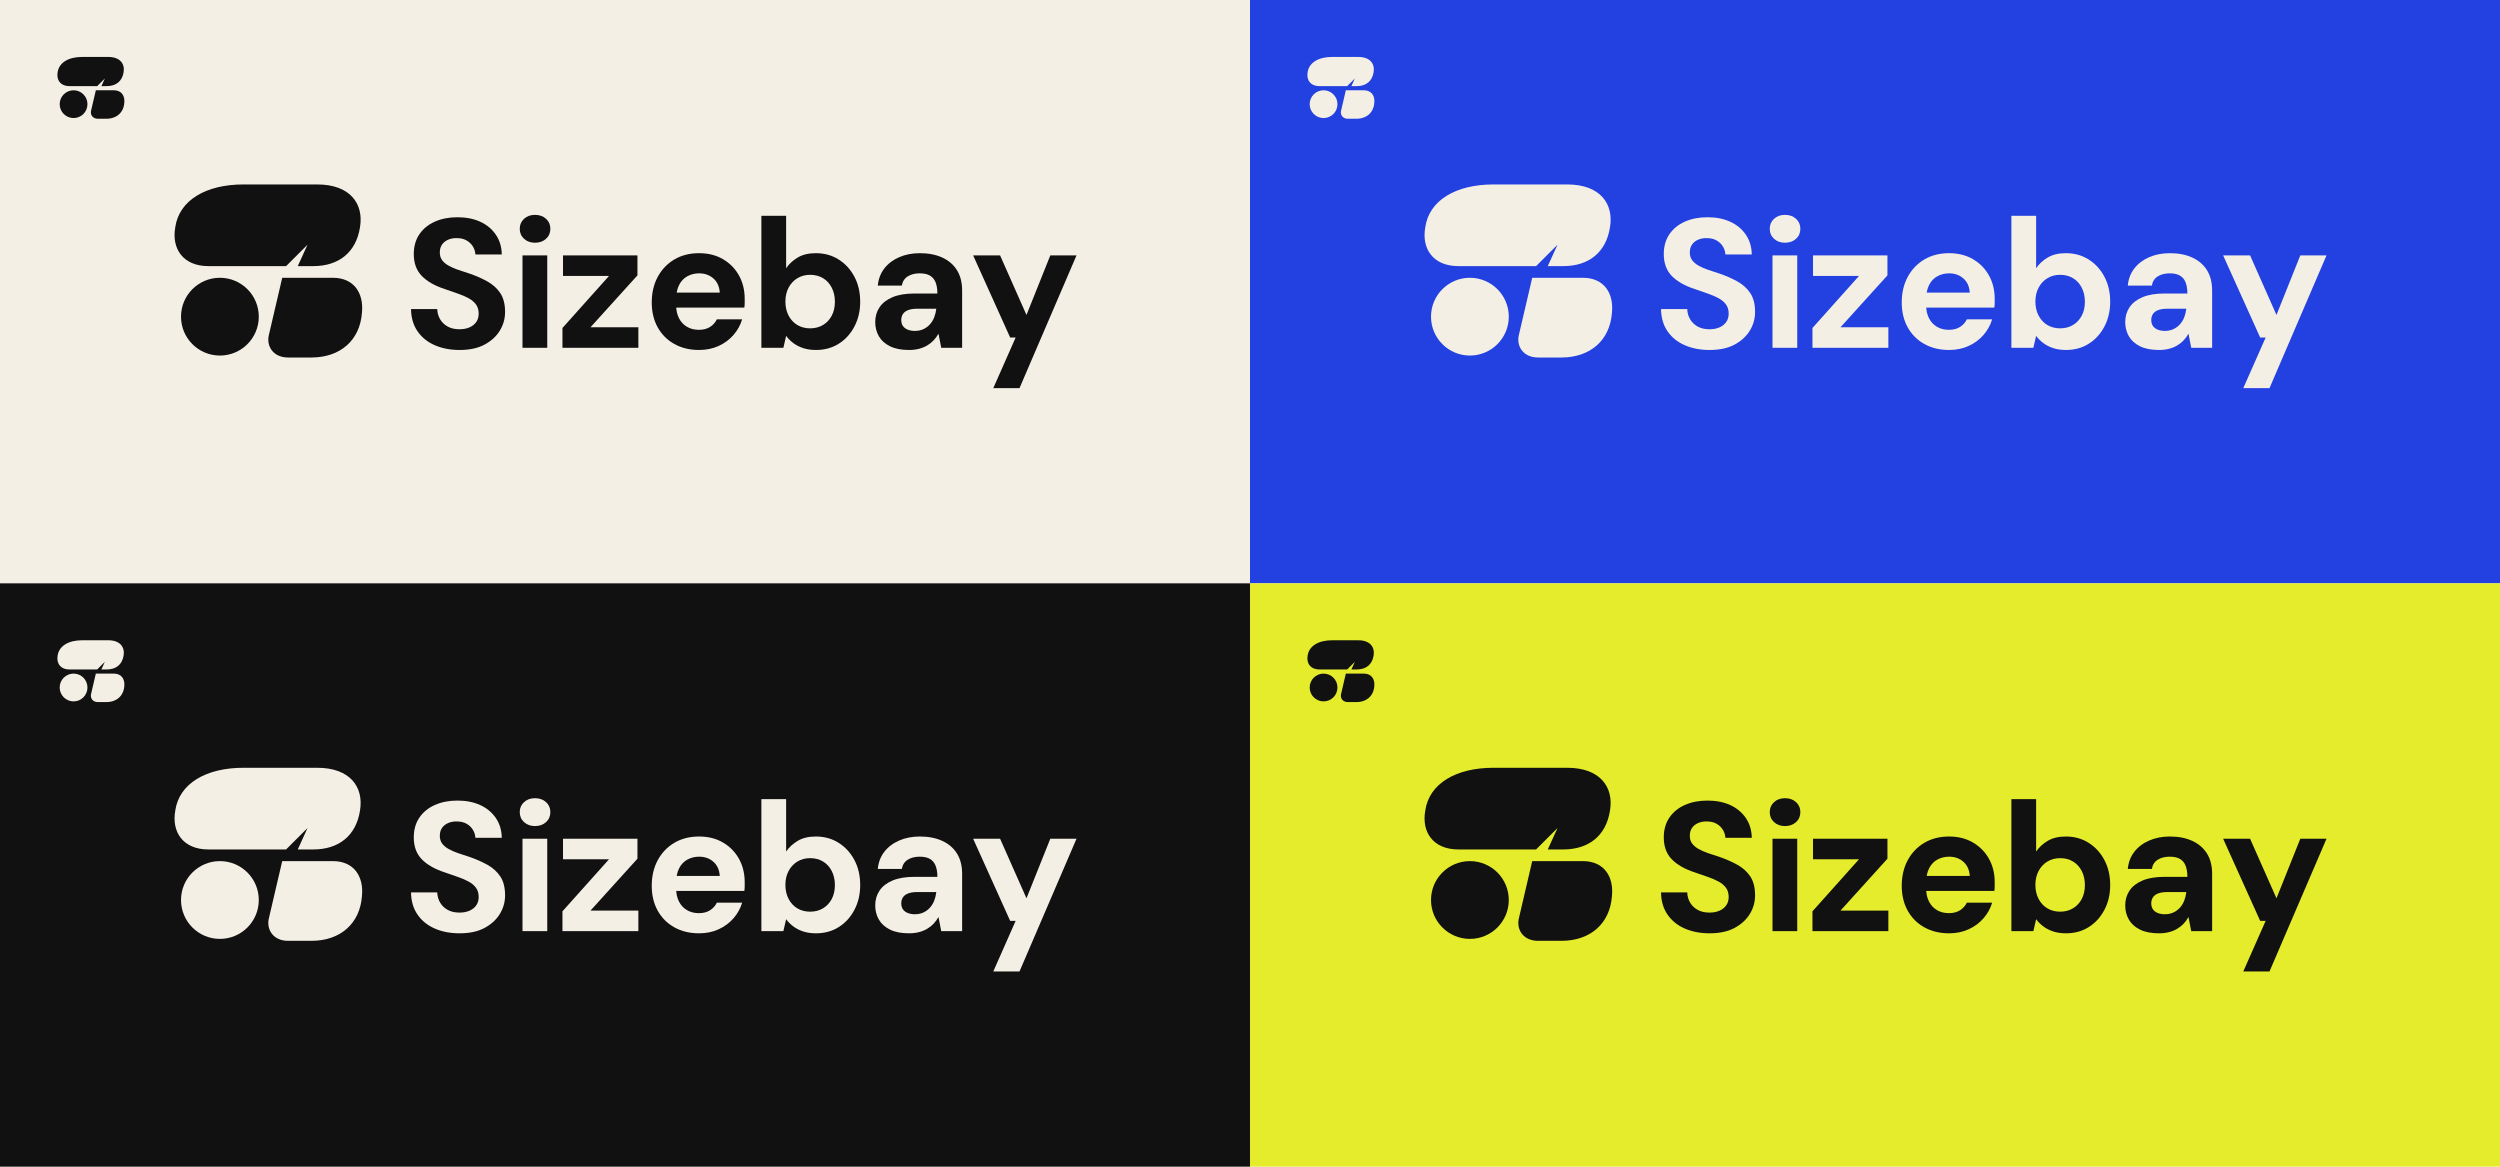
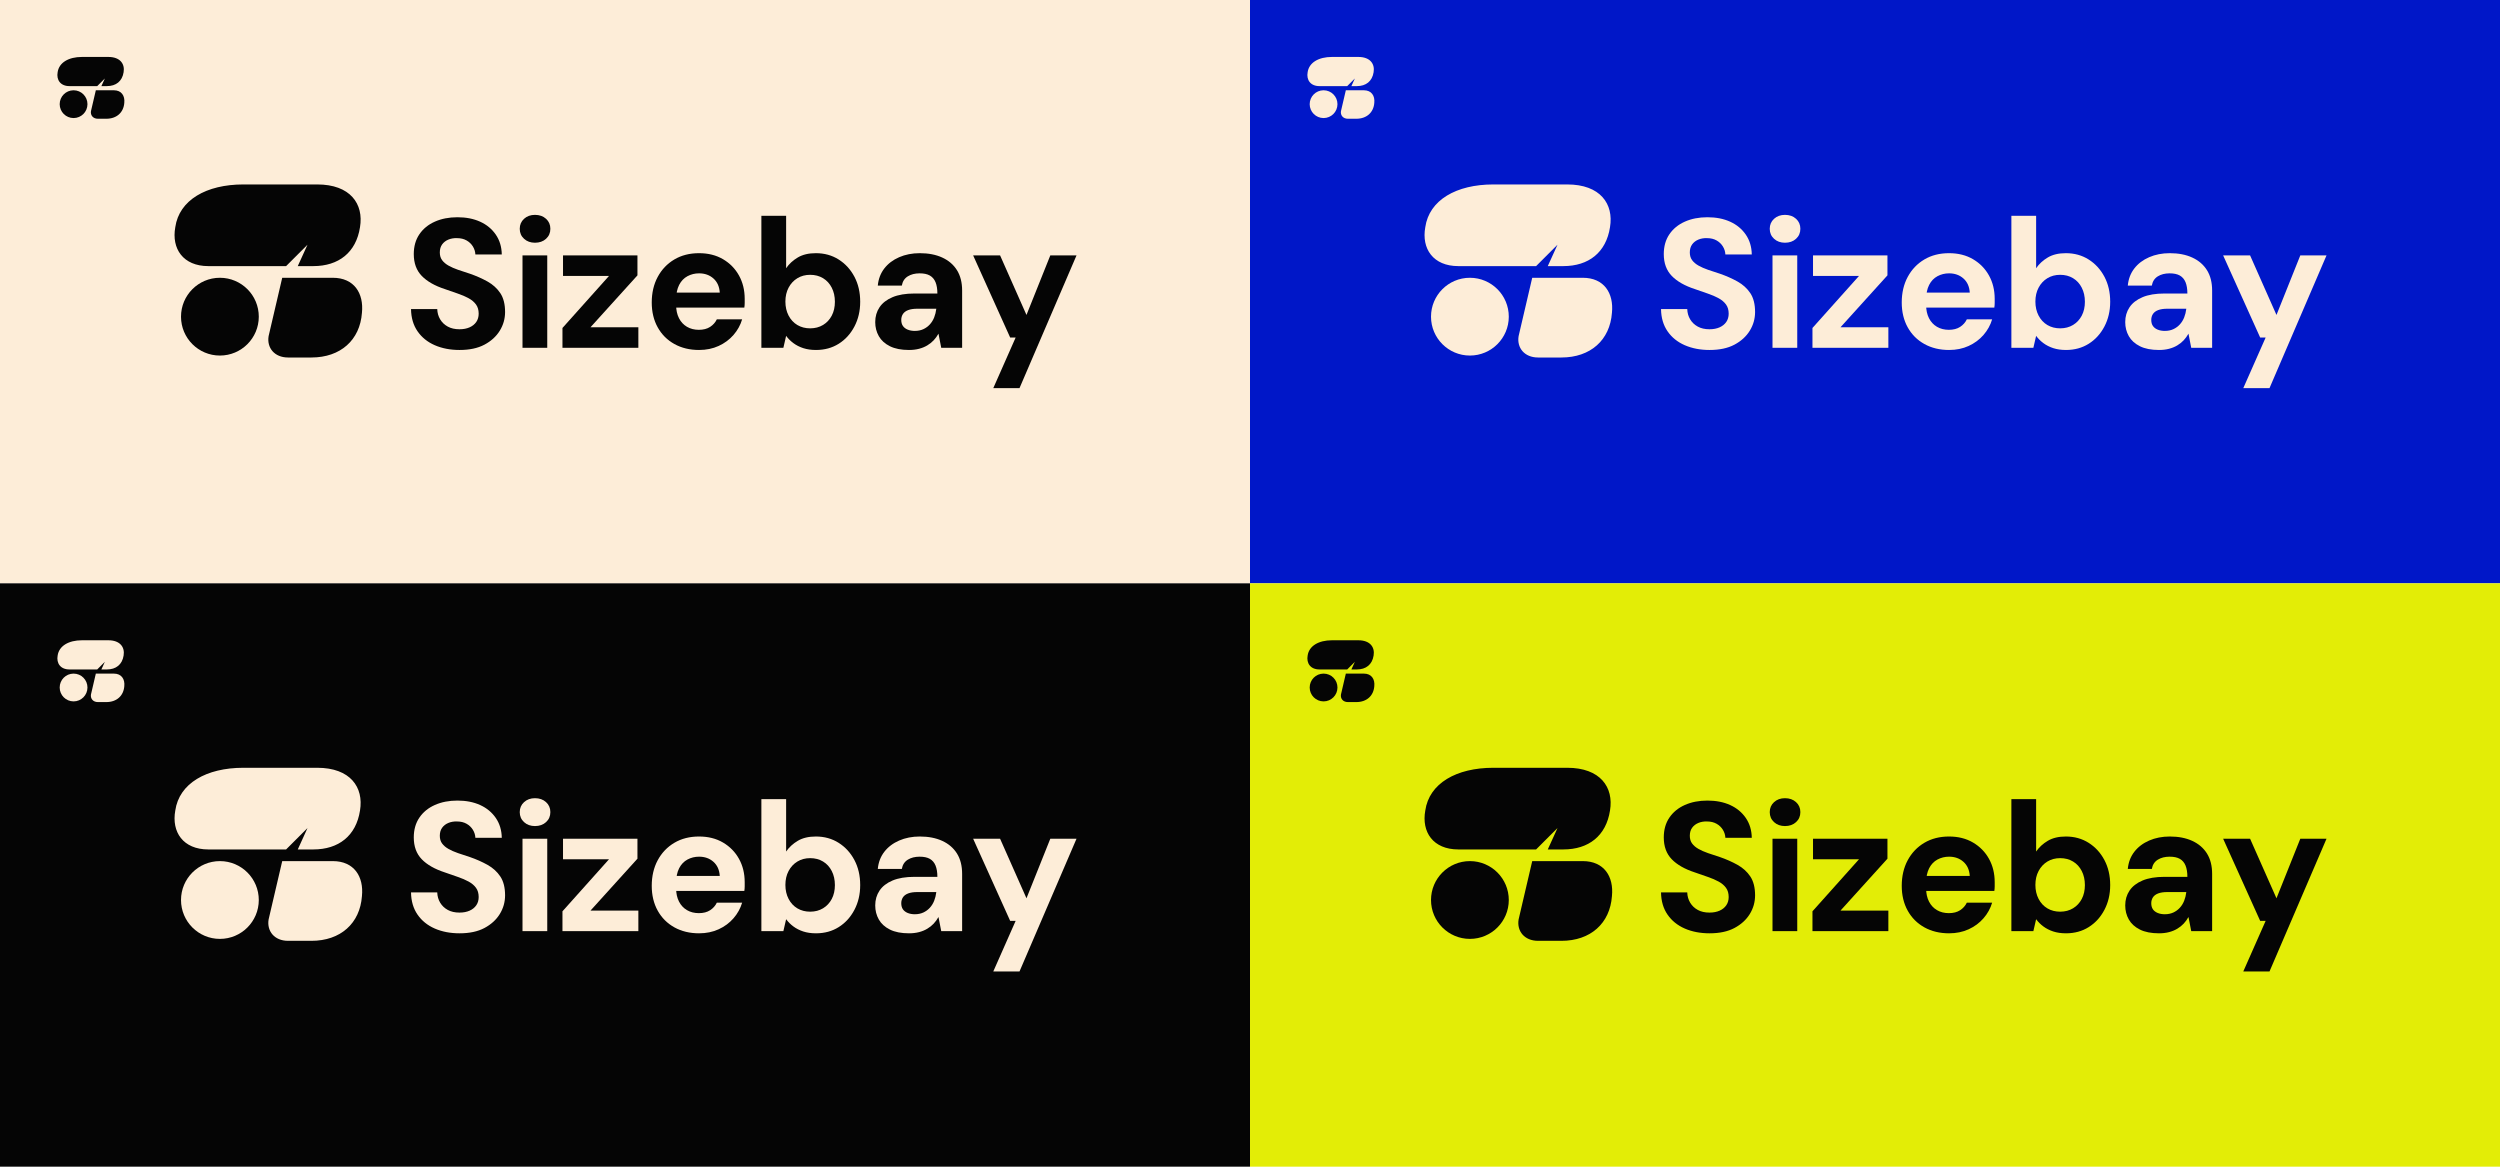
<svg xmlns="http://www.w3.org/2000/svg" width="1800" height="840" viewBox="0 0 1800 840">
-   <rect x="0" y="0" width="900" height="420" fill="#F4EFE4" />
+   <rect x="0" y="0" width="900" height="420" fill="#FDEDD8" />
  <g transform="translate(122 130) scale(1.4)">
    <g id="logo-sizebay">
-       <g id="simbolo" fill="#111111" transform="translate(0 0) scale(1)">
+       <g id="simbolo" fill="#050505" transform="translate(0 0) scale(1)">
        <path d="M20,44 C7,44 1,35 3,24 C5,10 19,2 38,2 L76,2 C93,2 100,12 98,24 C96,37 87,44 74,44 L66,44 L71,33 L60,44 Z" />
        <path d="M26,50 A20,20 0 1 1 25.9,50 Z" />
        <path d="M58,50 L84,50 C95,50 100,58 99,68 C98,82 88,91 73,91 L61,91 C54,91 50,86 51,80 Z" />
      </g>
-       <g id="sizebay" fill="#111111" transform="translate(120 86)">
+       <g id="sizebay" fill="#050505" transform="translate(120 86)">
        <path d="M29.229 1.131Q22.063 1.131 16.453 -1.32Q10.843 -3.771 7.59 -8.486Q4.337 -13.2 4.243 -19.894H17.726Q17.82 -16.971 19.234 -14.614Q20.649 -12.257 23.147 -10.89Q25.646 -9.523 29.134 -9.523Q32.151 -9.523 34.367 -10.513Q36.583 -11.503 37.809 -13.294Q39.034 -15.086 39.034 -17.537Q39.034 -20.366 37.667 -22.251Q36.3 -24.137 33.896 -25.457Q31.491 -26.777 28.333 -27.861Q25.174 -28.946 21.686 -30.171Q13.86 -32.717 9.759 -36.96Q5.657 -41.203 5.657 -48.18Q5.657 -54.12 8.533 -58.363Q11.409 -62.606 16.5 -64.869Q21.591 -67.131 28.097 -67.131Q34.791 -67.131 39.836 -64.821Q44.88 -62.511 47.85 -58.174Q50.82 -53.837 50.914 -47.991H37.337Q37.243 -50.16 36.064 -52.093Q34.886 -54.026 32.811 -55.204Q30.737 -56.383 27.909 -56.383Q25.457 -56.477 23.43 -55.629Q21.403 -54.78 20.224 -53.13Q19.046 -51.48 19.046 -49.029Q19.046 -46.671 20.224 -45.069Q21.403 -43.466 23.477 -42.287Q25.551 -41.109 28.38 -40.119Q31.209 -39.129 34.509 -38.091Q39.411 -36.394 43.56 -34.084Q47.709 -31.774 50.16 -28.097Q52.611 -24.42 52.611 -18.386Q52.611 -13.2 49.877 -8.769Q47.143 -4.337 42.004 -1.603Q36.866 1.131 29.229 1.131Z" />
        <path d="M61.569 0.0V-47.52H74.297V0.0ZM67.98 -54.026Q64.586 -54.026 62.37 -56.053Q60.154 -58.08 60.154 -61.191Q60.154 -64.303 62.37 -66.33Q64.586 -68.357 67.98 -68.357Q71.469 -68.357 73.684 -66.33Q75.9 -64.303 75.9 -61.191Q75.9 -58.08 73.684 -56.053Q71.469 -54.026 67.98 -54.026Z" />
        <path d="M82.123 0.0V-10.183L106.071 -36.96H82.406V-47.52H120.686V-37.243L96.549 -10.56H121.157V0.0Z" />
        <path d="M152.366 1.131Q145.2 1.131 139.684 -1.933Q134.169 -4.997 131.104 -10.513Q128.04 -16.029 128.04 -23.289Q128.04 -30.737 131.104 -36.441Q134.169 -42.146 139.637 -45.399Q145.106 -48.651 152.366 -48.651Q159.437 -48.651 164.717 -45.54Q169.997 -42.429 172.92 -37.149Q175.843 -31.869 175.843 -25.174Q175.843 -24.231 175.843 -23.053Q175.843 -21.874 175.654 -20.649H137.091V-28.38H163.02Q162.737 -33.0 159.767 -35.64Q156.797 -38.28 152.366 -38.28Q149.16 -38.28 146.426 -36.819Q143.691 -35.357 142.136 -32.34Q140.58 -29.323 140.58 -24.703V-21.969Q140.58 -18.103 142.041 -15.227Q143.503 -12.351 146.143 -10.796Q148.783 -9.24 152.271 -9.24Q155.76 -9.24 158.07 -10.749Q160.38 -12.257 161.511 -14.614H174.523Q173.203 -10.183 170.091 -6.6Q166.98 -3.017 162.454 -0.943Q157.929 1.131 152.366 1.131Z" />
        <path d="M212.52 1.131Q208.843 1.131 205.967 0.189Q203.091 -0.754 200.876 -2.404Q198.66 -4.054 197.151 -6.129L195.737 0.0H184.423V-67.886H197.151V-40.92Q199.414 -44.22 203.139 -46.436Q206.863 -48.651 212.426 -48.651Q219.026 -48.651 224.164 -45.399Q229.303 -42.146 232.273 -36.536Q235.243 -30.926 235.243 -23.666Q235.243 -16.594 232.273 -10.937Q229.303 -5.28 224.211 -2.074Q219.12 1.131 212.52 1.131ZM209.503 -9.994Q213.274 -9.994 216.15 -11.739Q219.026 -13.483 220.629 -16.547Q222.231 -19.611 222.231 -23.666Q222.231 -27.72 220.629 -30.879Q219.026 -34.037 216.15 -35.781Q213.274 -37.526 209.503 -37.526Q205.826 -37.526 202.95 -35.781Q200.074 -34.037 198.424 -30.926Q196.774 -27.814 196.774 -23.76Q196.774 -19.706 198.424 -16.547Q200.074 -13.389 202.95 -11.691Q205.826 -9.994 209.503 -9.994Z" />
        <path d="M260.323 1.131Q254.383 1.131 250.517 -0.801Q246.651 -2.734 244.813 -5.987Q242.974 -9.24 242.974 -13.2Q242.974 -17.537 245.19 -20.837Q247.406 -24.137 251.884 -26.023Q256.363 -27.909 263.151 -27.909H274.937Q274.937 -31.397 273.994 -33.707Q273.051 -36.017 271.071 -37.149Q269.091 -38.28 265.791 -38.28Q262.209 -38.28 259.71 -36.724Q257.211 -35.169 256.646 -31.963H244.294Q244.766 -37.054 247.641 -40.779Q250.517 -44.503 255.279 -46.577Q260.04 -48.651 265.886 -48.651Q272.58 -48.651 277.483 -46.389Q282.386 -44.126 285.026 -39.883Q287.666 -35.64 287.666 -29.417V0.0H276.917L275.503 -7.26Q274.466 -5.374 273.051 -3.866Q271.637 -2.357 269.751 -1.226Q267.866 -0.094 265.509 0.519Q263.151 1.131 260.323 1.131ZM263.34 -8.674Q265.791 -8.674 267.724 -9.57Q269.657 -10.466 271.071 -12.021Q272.486 -13.577 273.287 -15.604Q274.089 -17.631 274.371 -19.989V-20.083H264.66Q261.737 -20.083 259.899 -19.376Q258.06 -18.669 257.211 -17.349Q256.363 -16.029 256.363 -14.331Q256.363 -12.446 257.211 -11.22Q258.06 -9.994 259.663 -9.334Q261.266 -8.674 263.34 -8.674Z" />
        <path d="M303.694 20.743 315.197 -5.28H312.369L293.323 -47.52H307.183L320.76 -16.877L333.017 -47.52H346.5L317.177 20.743Z" />
      </g>
    </g>
  </g>
  <g transform="translate(40 40) scale(0.5)">
-     <g id="simbolo" fill="#111111" transform="translate(0 0) scale(1)">
+     <g id="simbolo" fill="#050505" transform="translate(0 0) scale(1)">
      <path d="M20,44 C7,44 1,35 3,24 C5,10 19,2 38,2 L76,2 C93,2 100,12 98,24 C96,37 87,44 74,44 L66,44 L71,33 L60,44 Z" />
      <path d="M26,50 A20,20 0 1 1 25.9,50 Z" />
      <path d="M58,50 L84,50 C95,50 100,58 99,68 C98,82 88,91 73,91 L61,91 C54,91 50,86 51,80 Z" />
    </g>
  </g>
-   <rect x="900" y="0" width="900" height="420" fill="#2340E0" />
+   <rect x="900" y="0" width="900" height="420" fill="#0017C8" />
  <g transform="translate(1022 130) scale(1.4)">
    <g id="logo-sizebay">
-       <g id="simbolo" fill="#F4EFE4" transform="translate(0 0) scale(1)">
+       <g id="simbolo" fill="#FDEDD8" transform="translate(0 0) scale(1)">
        <path d="M20,44 C7,44 1,35 3,24 C5,10 19,2 38,2 L76,2 C93,2 100,12 98,24 C96,37 87,44 74,44 L66,44 L71,33 L60,44 Z" />
        <path d="M26,50 A20,20 0 1 1 25.9,50 Z" />
        <path d="M58,50 L84,50 C95,50 100,58 99,68 C98,82 88,91 73,91 L61,91 C54,91 50,86 51,80 Z" />
      </g>
-       <g id="sizebay" fill="#F4EFE4" transform="translate(120 86)">
+       <g id="sizebay" fill="#FDEDD8" transform="translate(120 86)">
        <path d="M29.229 1.131Q22.063 1.131 16.453 -1.32Q10.843 -3.771 7.59 -8.486Q4.337 -13.2 4.243 -19.894H17.726Q17.82 -16.971 19.234 -14.614Q20.649 -12.257 23.147 -10.89Q25.646 -9.523 29.134 -9.523Q32.151 -9.523 34.367 -10.513Q36.583 -11.503 37.809 -13.294Q39.034 -15.086 39.034 -17.537Q39.034 -20.366 37.667 -22.251Q36.3 -24.137 33.896 -25.457Q31.491 -26.777 28.333 -27.861Q25.174 -28.946 21.686 -30.171Q13.86 -32.717 9.759 -36.96Q5.657 -41.203 5.657 -48.18Q5.657 -54.12 8.533 -58.363Q11.409 -62.606 16.5 -64.869Q21.591 -67.131 28.097 -67.131Q34.791 -67.131 39.836 -64.821Q44.88 -62.511 47.85 -58.174Q50.82 -53.837 50.914 -47.991H37.337Q37.243 -50.16 36.064 -52.093Q34.886 -54.026 32.811 -55.204Q30.737 -56.383 27.909 -56.383Q25.457 -56.477 23.43 -55.629Q21.403 -54.78 20.224 -53.13Q19.046 -51.48 19.046 -49.029Q19.046 -46.671 20.224 -45.069Q21.403 -43.466 23.477 -42.287Q25.551 -41.109 28.38 -40.119Q31.209 -39.129 34.509 -38.091Q39.411 -36.394 43.56 -34.084Q47.709 -31.774 50.16 -28.097Q52.611 -24.42 52.611 -18.386Q52.611 -13.2 49.877 -8.769Q47.143 -4.337 42.004 -1.603Q36.866 1.131 29.229 1.131Z" />
        <path d="M61.569 0.0V-47.52H74.297V0.0ZM67.98 -54.026Q64.586 -54.026 62.37 -56.053Q60.154 -58.08 60.154 -61.191Q60.154 -64.303 62.37 -66.33Q64.586 -68.357 67.98 -68.357Q71.469 -68.357 73.684 -66.33Q75.9 -64.303 75.9 -61.191Q75.9 -58.08 73.684 -56.053Q71.469 -54.026 67.98 -54.026Z" />
        <path d="M82.123 0.0V-10.183L106.071 -36.96H82.406V-47.52H120.686V-37.243L96.549 -10.56H121.157V0.0Z" />
        <path d="M152.366 1.131Q145.2 1.131 139.684 -1.933Q134.169 -4.997 131.104 -10.513Q128.04 -16.029 128.04 -23.289Q128.04 -30.737 131.104 -36.441Q134.169 -42.146 139.637 -45.399Q145.106 -48.651 152.366 -48.651Q159.437 -48.651 164.717 -45.54Q169.997 -42.429 172.92 -37.149Q175.843 -31.869 175.843 -25.174Q175.843 -24.231 175.843 -23.053Q175.843 -21.874 175.654 -20.649H137.091V-28.38H163.02Q162.737 -33.0 159.767 -35.64Q156.797 -38.28 152.366 -38.28Q149.16 -38.28 146.426 -36.819Q143.691 -35.357 142.136 -32.34Q140.58 -29.323 140.58 -24.703V-21.969Q140.58 -18.103 142.041 -15.227Q143.503 -12.351 146.143 -10.796Q148.783 -9.24 152.271 -9.24Q155.76 -9.24 158.07 -10.749Q160.38 -12.257 161.511 -14.614H174.523Q173.203 -10.183 170.091 -6.6Q166.98 -3.017 162.454 -0.943Q157.929 1.131 152.366 1.131Z" />
        <path d="M212.52 1.131Q208.843 1.131 205.967 0.189Q203.091 -0.754 200.876 -2.404Q198.66 -4.054 197.151 -6.129L195.737 0.0H184.423V-67.886H197.151V-40.92Q199.414 -44.22 203.139 -46.436Q206.863 -48.651 212.426 -48.651Q219.026 -48.651 224.164 -45.399Q229.303 -42.146 232.273 -36.536Q235.243 -30.926 235.243 -23.666Q235.243 -16.594 232.273 -10.937Q229.303 -5.28 224.211 -2.074Q219.12 1.131 212.52 1.131ZM209.503 -9.994Q213.274 -9.994 216.15 -11.739Q219.026 -13.483 220.629 -16.547Q222.231 -19.611 222.231 -23.666Q222.231 -27.72 220.629 -30.879Q219.026 -34.037 216.15 -35.781Q213.274 -37.526 209.503 -37.526Q205.826 -37.526 202.95 -35.781Q200.074 -34.037 198.424 -30.926Q196.774 -27.814 196.774 -23.76Q196.774 -19.706 198.424 -16.547Q200.074 -13.389 202.95 -11.691Q205.826 -9.994 209.503 -9.994Z" />
        <path d="M260.323 1.131Q254.383 1.131 250.517 -0.801Q246.651 -2.734 244.813 -5.987Q242.974 -9.24 242.974 -13.2Q242.974 -17.537 245.19 -20.837Q247.406 -24.137 251.884 -26.023Q256.363 -27.909 263.151 -27.909H274.937Q274.937 -31.397 273.994 -33.707Q273.051 -36.017 271.071 -37.149Q269.091 -38.28 265.791 -38.28Q262.209 -38.28 259.71 -36.724Q257.211 -35.169 256.646 -31.963H244.294Q244.766 -37.054 247.641 -40.779Q250.517 -44.503 255.279 -46.577Q260.04 -48.651 265.886 -48.651Q272.58 -48.651 277.483 -46.389Q282.386 -44.126 285.026 -39.883Q287.666 -35.64 287.666 -29.417V0.0H276.917L275.503 -7.26Q274.466 -5.374 273.051 -3.866Q271.637 -2.357 269.751 -1.226Q267.866 -0.094 265.509 0.519Q263.151 1.131 260.323 1.131ZM263.34 -8.674Q265.791 -8.674 267.724 -9.57Q269.657 -10.466 271.071 -12.021Q272.486 -13.577 273.287 -15.604Q274.089 -17.631 274.371 -19.989V-20.083H264.66Q261.737 -20.083 259.899 -19.376Q258.06 -18.669 257.211 -17.349Q256.363 -16.029 256.363 -14.331Q256.363 -12.446 257.211 -11.22Q258.06 -9.994 259.663 -9.334Q261.266 -8.674 263.34 -8.674Z" />
        <path d="M303.694 20.743 315.197 -5.28H312.369L293.323 -47.52H307.183L320.76 -16.877L333.017 -47.52H346.5L317.177 20.743Z" />
      </g>
    </g>
  </g>
  <g transform="translate(940 40) scale(0.5)">
-     <g id="simbolo" fill="#F4EFE4" transform="translate(0 0) scale(1)">
+     <g id="simbolo" fill="#FDEDD8" transform="translate(0 0) scale(1)">
      <path d="M20,44 C7,44 1,35 3,24 C5,10 19,2 38,2 L76,2 C93,2 100,12 98,24 C96,37 87,44 74,44 L66,44 L71,33 L60,44 Z" />
      <path d="M26,50 A20,20 0 1 1 25.9,50 Z" />
      <path d="M58,50 L84,50 C95,50 100,58 99,68 C98,82 88,91 73,91 L61,91 C54,91 50,86 51,80 Z" />
    </g>
  </g>
-   <rect x="0" y="420" width="900" height="420" fill="#111111" />
+   <rect x="0" y="420" width="900" height="420" fill="#050505" />
  <g transform="translate(122 550) scale(1.4)">
    <g id="logo-sizebay">
-       <g id="simbolo" fill="#F4EFE4" transform="translate(0 0) scale(1)">
+       <g id="simbolo" fill="#FDEDD8" transform="translate(0 0) scale(1)">
        <path d="M20,44 C7,44 1,35 3,24 C5,10 19,2 38,2 L76,2 C93,2 100,12 98,24 C96,37 87,44 74,44 L66,44 L71,33 L60,44 Z" />
        <path d="M26,50 A20,20 0 1 1 25.9,50 Z" />
        <path d="M58,50 L84,50 C95,50 100,58 99,68 C98,82 88,91 73,91 L61,91 C54,91 50,86 51,80 Z" />
      </g>
-       <g id="sizebay" fill="#F4EFE4" transform="translate(120 86)">
+       <g id="sizebay" fill="#FDEDD8" transform="translate(120 86)">
        <path d="M29.229 1.131Q22.063 1.131 16.453 -1.32Q10.843 -3.771 7.59 -8.486Q4.337 -13.2 4.243 -19.894H17.726Q17.82 -16.971 19.234 -14.614Q20.649 -12.257 23.147 -10.89Q25.646 -9.523 29.134 -9.523Q32.151 -9.523 34.367 -10.513Q36.583 -11.503 37.809 -13.294Q39.034 -15.086 39.034 -17.537Q39.034 -20.366 37.667 -22.251Q36.3 -24.137 33.896 -25.457Q31.491 -26.777 28.333 -27.861Q25.174 -28.946 21.686 -30.171Q13.86 -32.717 9.759 -36.96Q5.657 -41.203 5.657 -48.18Q5.657 -54.12 8.533 -58.363Q11.409 -62.606 16.5 -64.869Q21.591 -67.131 28.097 -67.131Q34.791 -67.131 39.836 -64.821Q44.88 -62.511 47.85 -58.174Q50.82 -53.837 50.914 -47.991H37.337Q37.243 -50.16 36.064 -52.093Q34.886 -54.026 32.811 -55.204Q30.737 -56.383 27.909 -56.383Q25.457 -56.477 23.43 -55.629Q21.403 -54.78 20.224 -53.13Q19.046 -51.48 19.046 -49.029Q19.046 -46.671 20.224 -45.069Q21.403 -43.466 23.477 -42.287Q25.551 -41.109 28.38 -40.119Q31.209 -39.129 34.509 -38.091Q39.411 -36.394 43.56 -34.084Q47.709 -31.774 50.16 -28.097Q52.611 -24.42 52.611 -18.386Q52.611 -13.2 49.877 -8.769Q47.143 -4.337 42.004 -1.603Q36.866 1.131 29.229 1.131Z" />
        <path d="M61.569 0.0V-47.52H74.297V0.0ZM67.98 -54.026Q64.586 -54.026 62.37 -56.053Q60.154 -58.08 60.154 -61.191Q60.154 -64.303 62.37 -66.33Q64.586 -68.357 67.98 -68.357Q71.469 -68.357 73.684 -66.33Q75.9 -64.303 75.9 -61.191Q75.9 -58.08 73.684 -56.053Q71.469 -54.026 67.98 -54.026Z" />
        <path d="M82.123 0.0V-10.183L106.071 -36.96H82.406V-47.52H120.686V-37.243L96.549 -10.56H121.157V0.0Z" />
        <path d="M152.366 1.131Q145.2 1.131 139.684 -1.933Q134.169 -4.997 131.104 -10.513Q128.04 -16.029 128.04 -23.289Q128.04 -30.737 131.104 -36.441Q134.169 -42.146 139.637 -45.399Q145.106 -48.651 152.366 -48.651Q159.437 -48.651 164.717 -45.54Q169.997 -42.429 172.92 -37.149Q175.843 -31.869 175.843 -25.174Q175.843 -24.231 175.843 -23.053Q175.843 -21.874 175.654 -20.649H137.091V-28.38H163.02Q162.737 -33.0 159.767 -35.64Q156.797 -38.28 152.366 -38.28Q149.16 -38.28 146.426 -36.819Q143.691 -35.357 142.136 -32.34Q140.58 -29.323 140.58 -24.703V-21.969Q140.58 -18.103 142.041 -15.227Q143.503 -12.351 146.143 -10.796Q148.783 -9.24 152.271 -9.24Q155.76 -9.24 158.07 -10.749Q160.38 -12.257 161.511 -14.614H174.523Q173.203 -10.183 170.091 -6.6Q166.98 -3.017 162.454 -0.943Q157.929 1.131 152.366 1.131Z" />
        <path d="M212.52 1.131Q208.843 1.131 205.967 0.189Q203.091 -0.754 200.876 -2.404Q198.66 -4.054 197.151 -6.129L195.737 0.0H184.423V-67.886H197.151V-40.92Q199.414 -44.22 203.139 -46.436Q206.863 -48.651 212.426 -48.651Q219.026 -48.651 224.164 -45.399Q229.303 -42.146 232.273 -36.536Q235.243 -30.926 235.243 -23.666Q235.243 -16.594 232.273 -10.937Q229.303 -5.28 224.211 -2.074Q219.12 1.131 212.52 1.131ZM209.503 -9.994Q213.274 -9.994 216.15 -11.739Q219.026 -13.483 220.629 -16.547Q222.231 -19.611 222.231 -23.666Q222.231 -27.72 220.629 -30.879Q219.026 -34.037 216.15 -35.781Q213.274 -37.526 209.503 -37.526Q205.826 -37.526 202.95 -35.781Q200.074 -34.037 198.424 -30.926Q196.774 -27.814 196.774 -23.76Q196.774 -19.706 198.424 -16.547Q200.074 -13.389 202.95 -11.691Q205.826 -9.994 209.503 -9.994Z" />
        <path d="M260.323 1.131Q254.383 1.131 250.517 -0.801Q246.651 -2.734 244.813 -5.987Q242.974 -9.24 242.974 -13.2Q242.974 -17.537 245.19 -20.837Q247.406 -24.137 251.884 -26.023Q256.363 -27.909 263.151 -27.909H274.937Q274.937 -31.397 273.994 -33.707Q273.051 -36.017 271.071 -37.149Q269.091 -38.28 265.791 -38.28Q262.209 -38.28 259.71 -36.724Q257.211 -35.169 256.646 -31.963H244.294Q244.766 -37.054 247.641 -40.779Q250.517 -44.503 255.279 -46.577Q260.04 -48.651 265.886 -48.651Q272.58 -48.651 277.483 -46.389Q282.386 -44.126 285.026 -39.883Q287.666 -35.64 287.666 -29.417V0.0H276.917L275.503 -7.26Q274.466 -5.374 273.051 -3.866Q271.637 -2.357 269.751 -1.226Q267.866 -0.094 265.509 0.519Q263.151 1.131 260.323 1.131ZM263.34 -8.674Q265.791 -8.674 267.724 -9.57Q269.657 -10.466 271.071 -12.021Q272.486 -13.577 273.287 -15.604Q274.089 -17.631 274.371 -19.989V-20.083H264.66Q261.737 -20.083 259.899 -19.376Q258.06 -18.669 257.211 -17.349Q256.363 -16.029 256.363 -14.331Q256.363 -12.446 257.211 -11.22Q258.06 -9.994 259.663 -9.334Q261.266 -8.674 263.34 -8.674Z" />
        <path d="M303.694 20.743 315.197 -5.28H312.369L293.323 -47.52H307.183L320.76 -16.877L333.017 -47.52H346.5L317.177 20.743Z" />
      </g>
    </g>
  </g>
  <g transform="translate(40 460) scale(0.5)">
-     <g id="simbolo" fill="#F4EFE4" transform="translate(0 0) scale(1)">
+     <g id="simbolo" fill="#FDEDD8" transform="translate(0 0) scale(1)">
      <path d="M20,44 C7,44 1,35 3,24 C5,10 19,2 38,2 L76,2 C93,2 100,12 98,24 C96,37 87,44 74,44 L66,44 L71,33 L60,44 Z" />
      <path d="M26,50 A20,20 0 1 1 25.9,50 Z" />
      <path d="M58,50 L84,50 C95,50 100,58 99,68 C98,82 88,91 73,91 L61,91 C54,91 50,86 51,80 Z" />
    </g>
  </g>
-   <rect x="900" y="420" width="900" height="420" fill="#E4EC2C" />
+   <rect x="900" y="420" width="900" height="420" fill="#E3ED06" />
  <g transform="translate(1022 550) scale(1.4)">
    <g id="logo-sizebay">
-       <g id="simbolo" fill="#111111" transform="translate(0 0) scale(1)">
+       <g id="simbolo" fill="#050505" transform="translate(0 0) scale(1)">
        <path d="M20,44 C7,44 1,35 3,24 C5,10 19,2 38,2 L76,2 C93,2 100,12 98,24 C96,37 87,44 74,44 L66,44 L71,33 L60,44 Z" />
        <path d="M26,50 A20,20 0 1 1 25.9,50 Z" />
        <path d="M58,50 L84,50 C95,50 100,58 99,68 C98,82 88,91 73,91 L61,91 C54,91 50,86 51,80 Z" />
      </g>
-       <g id="sizebay" fill="#111111" transform="translate(120 86)">
+       <g id="sizebay" fill="#050505" transform="translate(120 86)">
        <path d="M29.229 1.131Q22.063 1.131 16.453 -1.32Q10.843 -3.771 7.59 -8.486Q4.337 -13.2 4.243 -19.894H17.726Q17.82 -16.971 19.234 -14.614Q20.649 -12.257 23.147 -10.89Q25.646 -9.523 29.134 -9.523Q32.151 -9.523 34.367 -10.513Q36.583 -11.503 37.809 -13.294Q39.034 -15.086 39.034 -17.537Q39.034 -20.366 37.667 -22.251Q36.3 -24.137 33.896 -25.457Q31.491 -26.777 28.333 -27.861Q25.174 -28.946 21.686 -30.171Q13.86 -32.717 9.759 -36.96Q5.657 -41.203 5.657 -48.18Q5.657 -54.12 8.533 -58.363Q11.409 -62.606 16.5 -64.869Q21.591 -67.131 28.097 -67.131Q34.791 -67.131 39.836 -64.821Q44.88 -62.511 47.85 -58.174Q50.82 -53.837 50.914 -47.991H37.337Q37.243 -50.16 36.064 -52.093Q34.886 -54.026 32.811 -55.204Q30.737 -56.383 27.909 -56.383Q25.457 -56.477 23.43 -55.629Q21.403 -54.78 20.224 -53.13Q19.046 -51.48 19.046 -49.029Q19.046 -46.671 20.224 -45.069Q21.403 -43.466 23.477 -42.287Q25.551 -41.109 28.38 -40.119Q31.209 -39.129 34.509 -38.091Q39.411 -36.394 43.56 -34.084Q47.709 -31.774 50.16 -28.097Q52.611 -24.42 52.611 -18.386Q52.611 -13.2 49.877 -8.769Q47.143 -4.337 42.004 -1.603Q36.866 1.131 29.229 1.131Z" />
        <path d="M61.569 0.0V-47.52H74.297V0.0ZM67.98 -54.026Q64.586 -54.026 62.37 -56.053Q60.154 -58.08 60.154 -61.191Q60.154 -64.303 62.37 -66.33Q64.586 -68.357 67.98 -68.357Q71.469 -68.357 73.684 -66.33Q75.9 -64.303 75.9 -61.191Q75.9 -58.08 73.684 -56.053Q71.469 -54.026 67.98 -54.026Z" />
        <path d="M82.123 0.0V-10.183L106.071 -36.96H82.406V-47.52H120.686V-37.243L96.549 -10.56H121.157V0.0Z" />
        <path d="M152.366 1.131Q145.2 1.131 139.684 -1.933Q134.169 -4.997 131.104 -10.513Q128.04 -16.029 128.04 -23.289Q128.04 -30.737 131.104 -36.441Q134.169 -42.146 139.637 -45.399Q145.106 -48.651 152.366 -48.651Q159.437 -48.651 164.717 -45.54Q169.997 -42.429 172.92 -37.149Q175.843 -31.869 175.843 -25.174Q175.843 -24.231 175.843 -23.053Q175.843 -21.874 175.654 -20.649H137.091V-28.38H163.02Q162.737 -33.0 159.767 -35.64Q156.797 -38.28 152.366 -38.28Q149.16 -38.28 146.426 -36.819Q143.691 -35.357 142.136 -32.34Q140.58 -29.323 140.58 -24.703V-21.969Q140.58 -18.103 142.041 -15.227Q143.503 -12.351 146.143 -10.796Q148.783 -9.24 152.271 -9.24Q155.76 -9.24 158.07 -10.749Q160.38 -12.257 161.511 -14.614H174.523Q173.203 -10.183 170.091 -6.6Q166.98 -3.017 162.454 -0.943Q157.929 1.131 152.366 1.131Z" />
        <path d="M212.52 1.131Q208.843 1.131 205.967 0.189Q203.091 -0.754 200.876 -2.404Q198.66 -4.054 197.151 -6.129L195.737 0.0H184.423V-67.886H197.151V-40.92Q199.414 -44.22 203.139 -46.436Q206.863 -48.651 212.426 -48.651Q219.026 -48.651 224.164 -45.399Q229.303 -42.146 232.273 -36.536Q235.243 -30.926 235.243 -23.666Q235.243 -16.594 232.273 -10.937Q229.303 -5.28 224.211 -2.074Q219.12 1.131 212.52 1.131ZM209.503 -9.994Q213.274 -9.994 216.15 -11.739Q219.026 -13.483 220.629 -16.547Q222.231 -19.611 222.231 -23.666Q222.231 -27.72 220.629 -30.879Q219.026 -34.037 216.15 -35.781Q213.274 -37.526 209.503 -37.526Q205.826 -37.526 202.95 -35.781Q200.074 -34.037 198.424 -30.926Q196.774 -27.814 196.774 -23.76Q196.774 -19.706 198.424 -16.547Q200.074 -13.389 202.95 -11.691Q205.826 -9.994 209.503 -9.994Z" />
        <path d="M260.323 1.131Q254.383 1.131 250.517 -0.801Q246.651 -2.734 244.813 -5.987Q242.974 -9.24 242.974 -13.2Q242.974 -17.537 245.19 -20.837Q247.406 -24.137 251.884 -26.023Q256.363 -27.909 263.151 -27.909H274.937Q274.937 -31.397 273.994 -33.707Q273.051 -36.017 271.071 -37.149Q269.091 -38.28 265.791 -38.28Q262.209 -38.28 259.71 -36.724Q257.211 -35.169 256.646 -31.963H244.294Q244.766 -37.054 247.641 -40.779Q250.517 -44.503 255.279 -46.577Q260.04 -48.651 265.886 -48.651Q272.58 -48.651 277.483 -46.389Q282.386 -44.126 285.026 -39.883Q287.666 -35.64 287.666 -29.417V0.0H276.917L275.503 -7.26Q274.466 -5.374 273.051 -3.866Q271.637 -2.357 269.751 -1.226Q267.866 -0.094 265.509 0.519Q263.151 1.131 260.323 1.131ZM263.34 -8.674Q265.791 -8.674 267.724 -9.57Q269.657 -10.466 271.071 -12.021Q272.486 -13.577 273.287 -15.604Q274.089 -17.631 274.371 -19.989V-20.083H264.66Q261.737 -20.083 259.899 -19.376Q258.06 -18.669 257.211 -17.349Q256.363 -16.029 256.363 -14.331Q256.363 -12.446 257.211 -11.22Q258.06 -9.994 259.663 -9.334Q261.266 -8.674 263.34 -8.674Z" />
        <path d="M303.694 20.743 315.197 -5.28H312.369L293.323 -47.52H307.183L320.76 -16.877L333.017 -47.52H346.5L317.177 20.743Z" />
      </g>
    </g>
  </g>
  <g transform="translate(940 460) scale(0.5)">
-     <g id="simbolo" fill="#111111" transform="translate(0 0) scale(1)">
+     <g id="simbolo" fill="#050505" transform="translate(0 0) scale(1)">
      <path d="M20,44 C7,44 1,35 3,24 C5,10 19,2 38,2 L76,2 C93,2 100,12 98,24 C96,37 87,44 74,44 L66,44 L71,33 L60,44 Z" />
      <path d="M26,50 A20,20 0 1 1 25.9,50 Z" />
      <path d="M58,50 L84,50 C95,50 100,58 99,68 C98,82 88,91 73,91 L61,91 C54,91 50,86 51,80 Z" />
    </g>
  </g>
</svg>
